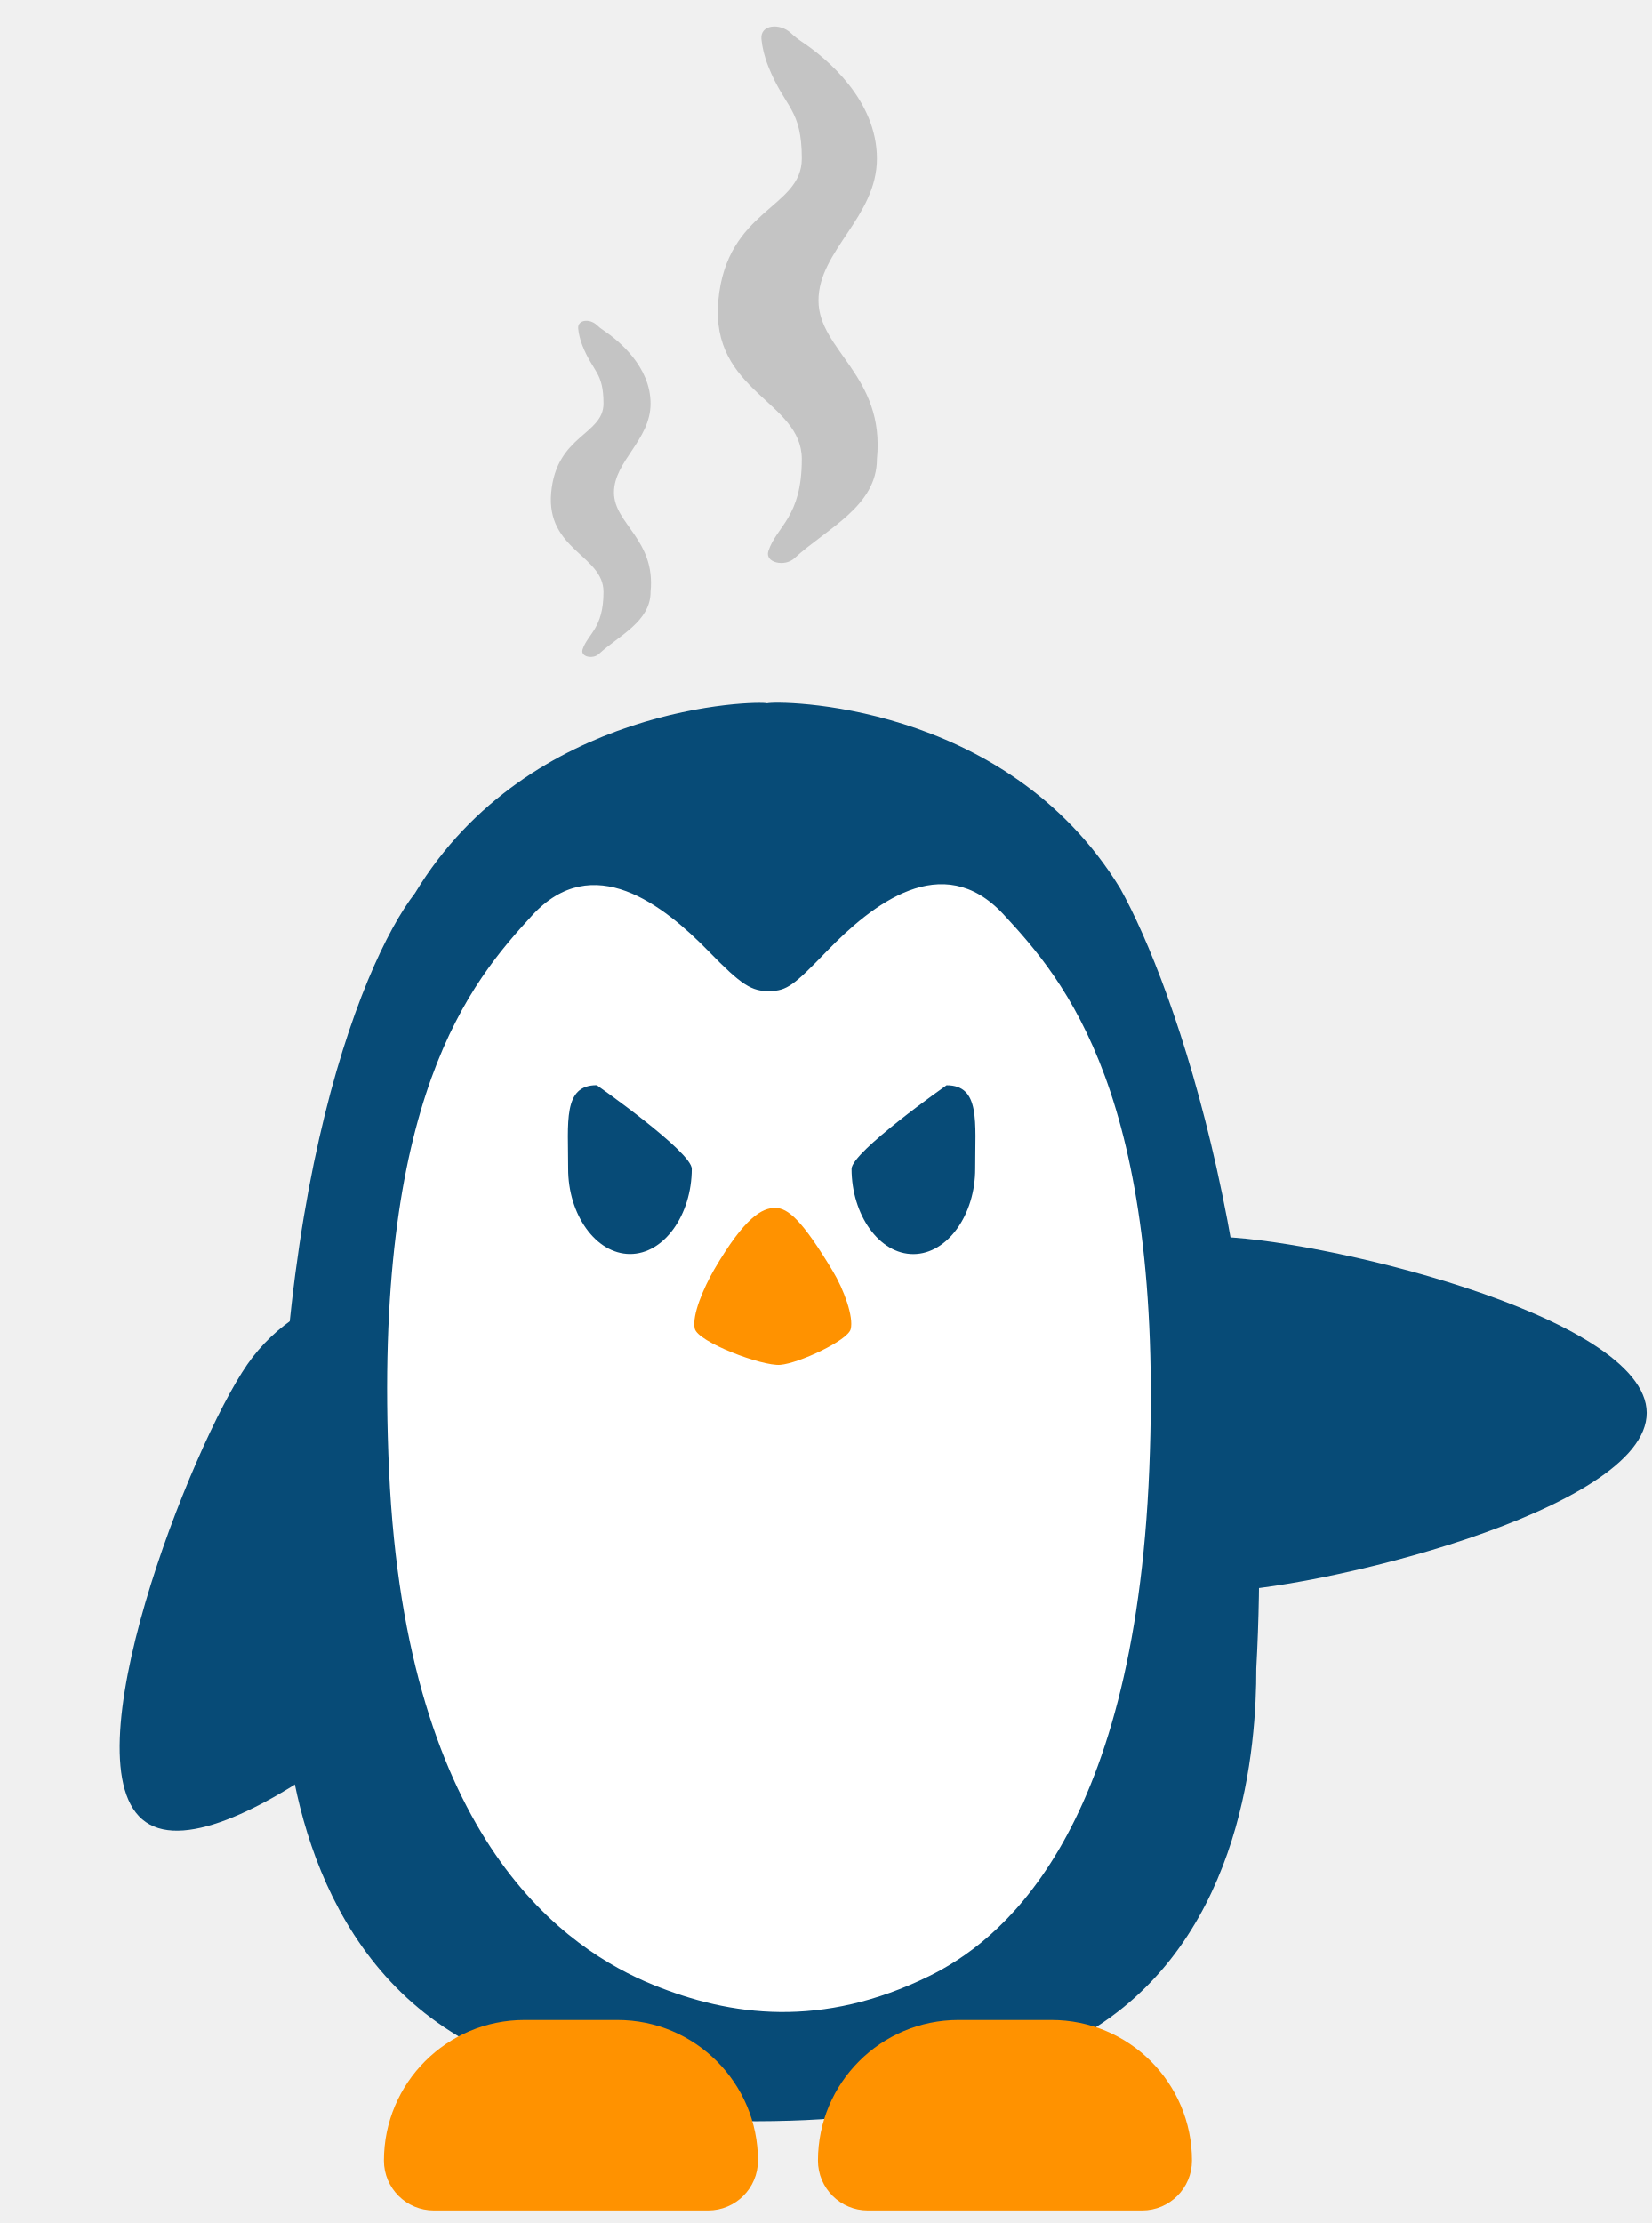
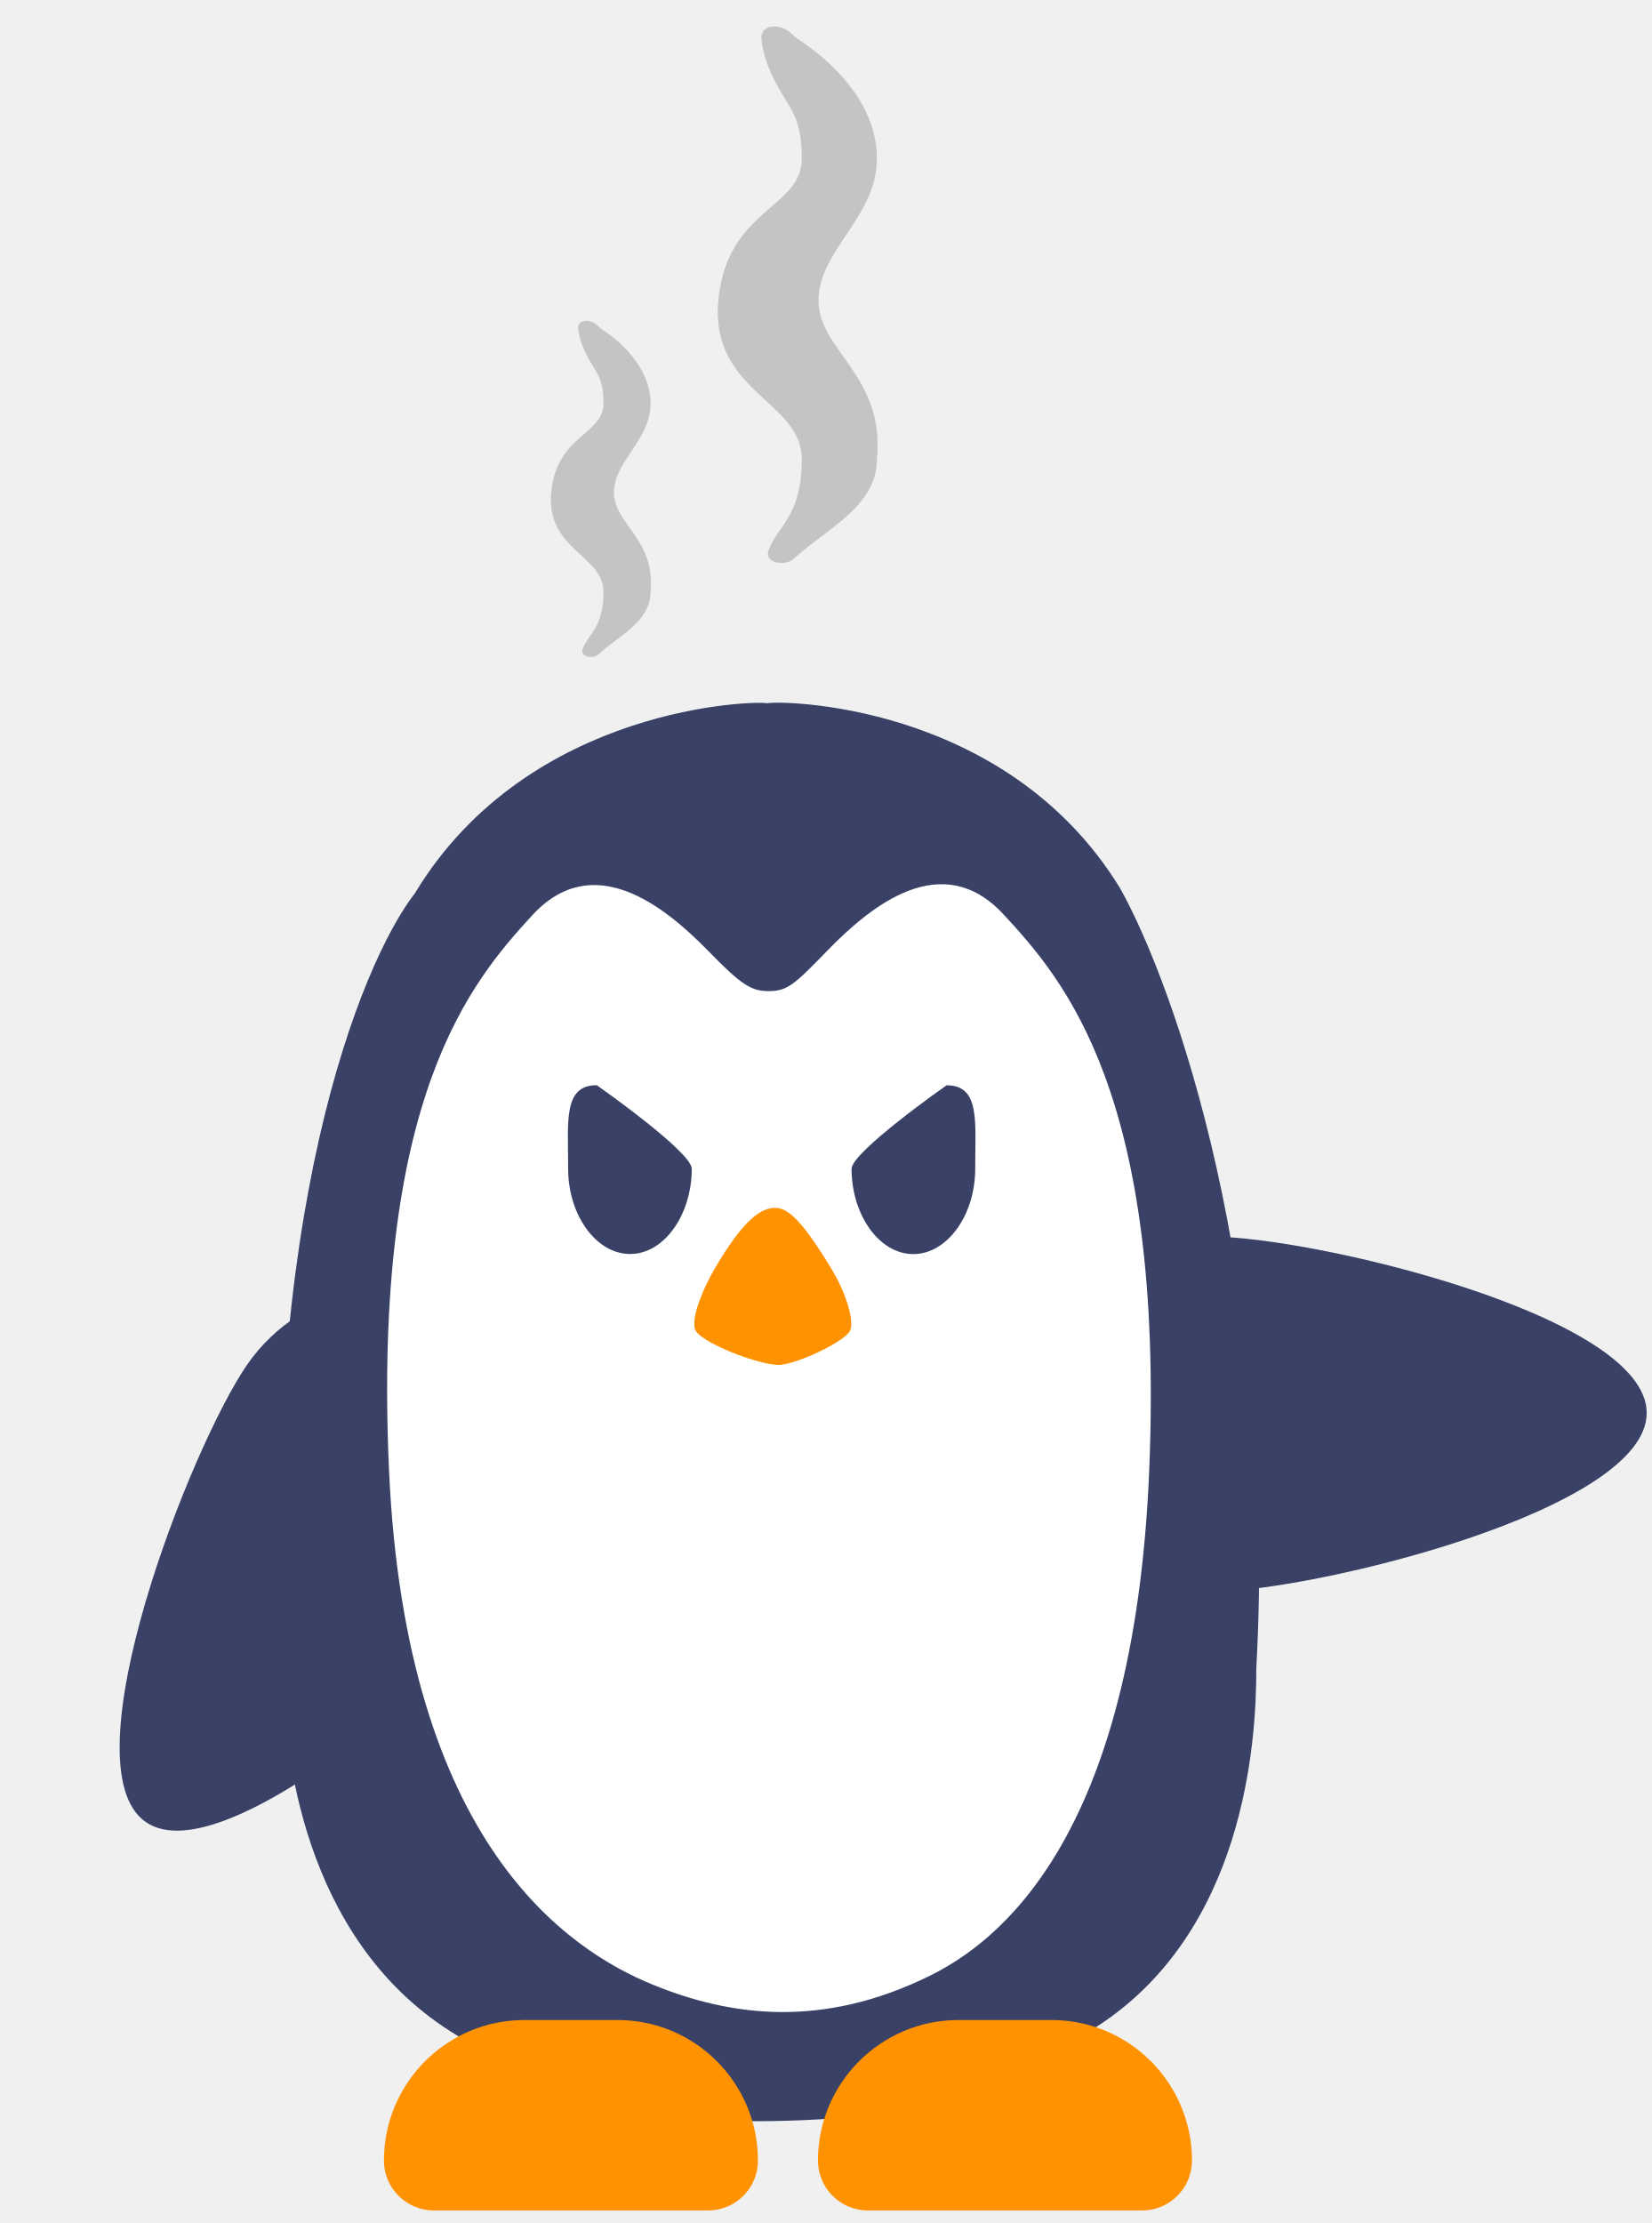
<svg xmlns="http://www.w3.org/2000/svg" width="78" height="105" viewBox="0 0 78 105" fill="none">
-   <path d="M57.271 58.415C52.642 58.43 48.901 62.194 48.915 66.823C48.93 71.453 52.694 75.194 57.323 75.179C61.953 75.165 77.801 71.362 77.786 66.733C77.772 62.104 61.9 58.401 57.271 58.415Z" fill="#074B77" />
-   <path d="M11.681 64.449C14.32 60.646 19.543 59.702 23.346 62.341C27.149 64.981 28.093 70.203 25.454 74.006C22.815 77.809 10.69 88.7 6.886 86.061C3.083 83.422 9.042 68.252 11.681 64.449Z" fill="#074B77" />
+   <path d="M57.271 58.415C52.642 58.43 48.901 62.194 48.915 66.823C48.93 71.453 52.694 75.194 57.323 75.179C61.953 75.165 77.801 71.362 77.786 66.733C77.772 62.104 61.9 58.401 57.271 58.415Z" fill="#394167" />
+   <path d="M11.681 64.449C14.32 60.646 19.543 59.702 23.346 62.341C27.149 64.981 28.093 70.203 25.454 74.006C22.815 77.809 10.69 88.7 6.886 86.061C3.083 83.422 9.042 68.252 11.681 64.449Z" fill="#394167" />
  <path d="M48.69 95.105C48.714 95.105 48.73 95.097 48.754 95.074C48.411 95.097 48.364 95.105 48.69 95.105Z" fill="white" />
  <path d="M51.925 95.078C51.941 95.093 51.957 95.102 51.973 95.102C52.259 95.102 52.219 95.093 51.925 95.078Z" fill="white" />
-   <path d="M36.239 33.22C36.627 33.086 47.473 33.058 52.916 41.964C55.481 46.554 60.358 60.35 59.344 78.807C59.353 82.377 58.758 91.269 51.773 95.748C45.846 99.547 41.063 100.051 37.338 100.165C33.179 100.292 27.893 100.144 21.298 95.96C14.29 91.519 13.389 82.63 13.38 79.061C12.179 57.503 17.029 45.494 19.604 42.184C25.006 33.249 35.851 33.088 36.239 33.22Z" fill="#074B77" />
+   <path d="M36.239 33.22C36.627 33.086 47.473 33.058 52.916 41.964C55.481 46.554 60.358 60.35 59.344 78.807C59.353 82.377 58.758 91.269 51.773 95.748C45.846 99.547 41.063 100.051 37.338 100.165C33.179 100.292 27.893 100.144 21.298 95.96C14.29 91.519 13.389 82.63 13.38 79.061C12.179 57.503 17.029 45.494 19.604 42.184C25.006 33.249 35.851 33.088 36.239 33.22Z" fill="#394167" />
  <path d="M50.365 96.816C50.373 96.816 50.381 96.807 50.389 96.8C50.245 96.807 50.221 96.816 50.365 96.816Z" fill="white" />
  <path d="M47.397 43.183C44.511 40.072 41.181 42.733 39.065 44.919C37.5 46.539 37.175 46.799 36.357 46.813C35.507 46.827 35.042 46.546 33.474 44.934C31.347 42.753 28.003 40.11 25.133 43.241C22.263 46.367 17.576 51.844 18.378 69.473C19.181 87.103 26.852 92.116 30.84 93.745C34.506 95.242 38.828 95.823 43.893 93.337C47.033 91.793 53.578 87.007 54.289 69.374C55 51.746 50.289 46.299 47.397 43.183Z" fill="white" />
  <path d="M50.276 96.803C50.284 96.81 50.292 96.81 50.3 96.81C50.42 96.818 50.404 96.81 50.276 96.803Z" fill="white" />
  <path d="M39.329 60.022C37.888 57.625 37.217 57.052 36.617 57.054C36.016 57.056 35.2 57.449 33.731 59.971C33.236 60.832 32.679 62.119 32.818 62.753C32.951 63.387 35.996 64.54 36.859 64.467C37.745 64.393 40.041 63.315 40.183 62.787C40.336 62.212 39.864 60.903 39.329 60.022Z" fill="#FF9200" />
-   <path d="M46.066 55.197C46.072 57.374 44.759 59.23 43.146 59.235C41.533 59.239 40.231 57.389 40.225 55.212C40.223 54.409 44.712 51.262 44.712 51.262C46.325 51.258 46.06 53.02 46.066 55.197Z" fill="#074B77" />
-   <path d="M26.838 55.193C26.832 57.37 28.145 59.226 29.758 59.231C31.37 59.235 32.672 57.385 32.678 55.208C32.68 54.404 28.191 51.258 28.191 51.258C26.578 51.254 26.843 53.015 26.838 55.193Z" fill="#074B77" />
+   <path d="M46.066 55.197C46.072 57.374 44.759 59.23 43.146 59.235C41.533 59.239 40.231 57.389 40.225 55.212C40.223 54.409 44.712 51.262 44.712 51.262C46.325 51.258 46.06 53.02 46.066 55.197Z" fill="#394167" />
+   <path d="M26.838 55.193C26.832 57.37 28.145 59.226 29.758 59.231C31.37 59.235 32.672 57.385 32.678 55.208C32.68 54.404 28.191 51.258 28.191 51.258C26.578 51.254 26.843 53.015 26.838 55.193Z" fill="#394167" />
  <path d="M18.136 102.051C18.136 98.385 21.108 95.412 24.775 95.412H29.165C32.832 95.412 35.804 98.385 35.804 102.051C35.804 103.352 34.749 104.407 33.448 104.407H20.492C19.191 104.407 18.136 103.352 18.136 102.051Z" fill="#FF9200" />
  <path d="M38.638 102.051C38.638 98.385 41.611 95.412 45.277 95.412H49.667C53.334 95.412 56.306 98.385 56.306 102.051C56.306 103.352 55.251 104.407 53.95 104.407H40.994C39.693 104.407 38.638 103.352 38.638 102.051Z" fill="#FF9200" />
  <path d="M37.875 1.971C37.685 1.845 37.513 1.706 37.359 1.561C36.846 1.08 35.9 1.148 35.968 1.847C36.005 2.23 36.103 2.667 36.298 3.154C37.086 5.125 37.875 5.125 37.875 7.491C37.875 9.857 34.327 9.857 33.932 14.194C33.538 18.53 37.875 18.925 37.875 21.685C37.875 24.444 36.692 24.839 36.298 26.021C36.109 26.589 37.077 26.781 37.516 26.375C39.041 24.97 41.423 23.923 41.423 21.685C41.818 17.742 38.663 16.559 38.663 14.194C38.663 11.828 41.423 10.251 41.423 7.491C41.423 4.731 39.058 2.76 37.875 1.971Z" fill="#C4C4C4" />
  <path d="M28.508 15.603C28.389 15.524 28.281 15.437 28.184 15.346C27.863 15.045 27.27 15.087 27.313 15.525C27.336 15.765 27.398 16.039 27.52 16.344C28.014 17.579 28.508 17.579 28.508 19.062C28.508 20.544 26.284 20.544 26.037 23.262C25.79 25.979 28.508 26.226 28.508 27.956C28.508 29.685 27.767 29.932 27.52 30.673C27.401 31.029 28.008 31.149 28.283 30.895C29.238 30.014 30.731 29.358 30.731 27.956C30.978 25.485 29.002 24.744 29.002 23.262C29.002 21.779 30.731 20.791 30.731 19.062C30.731 17.332 29.249 16.097 28.508 15.603Z" fill="#C4C4C4" />
</svg>
